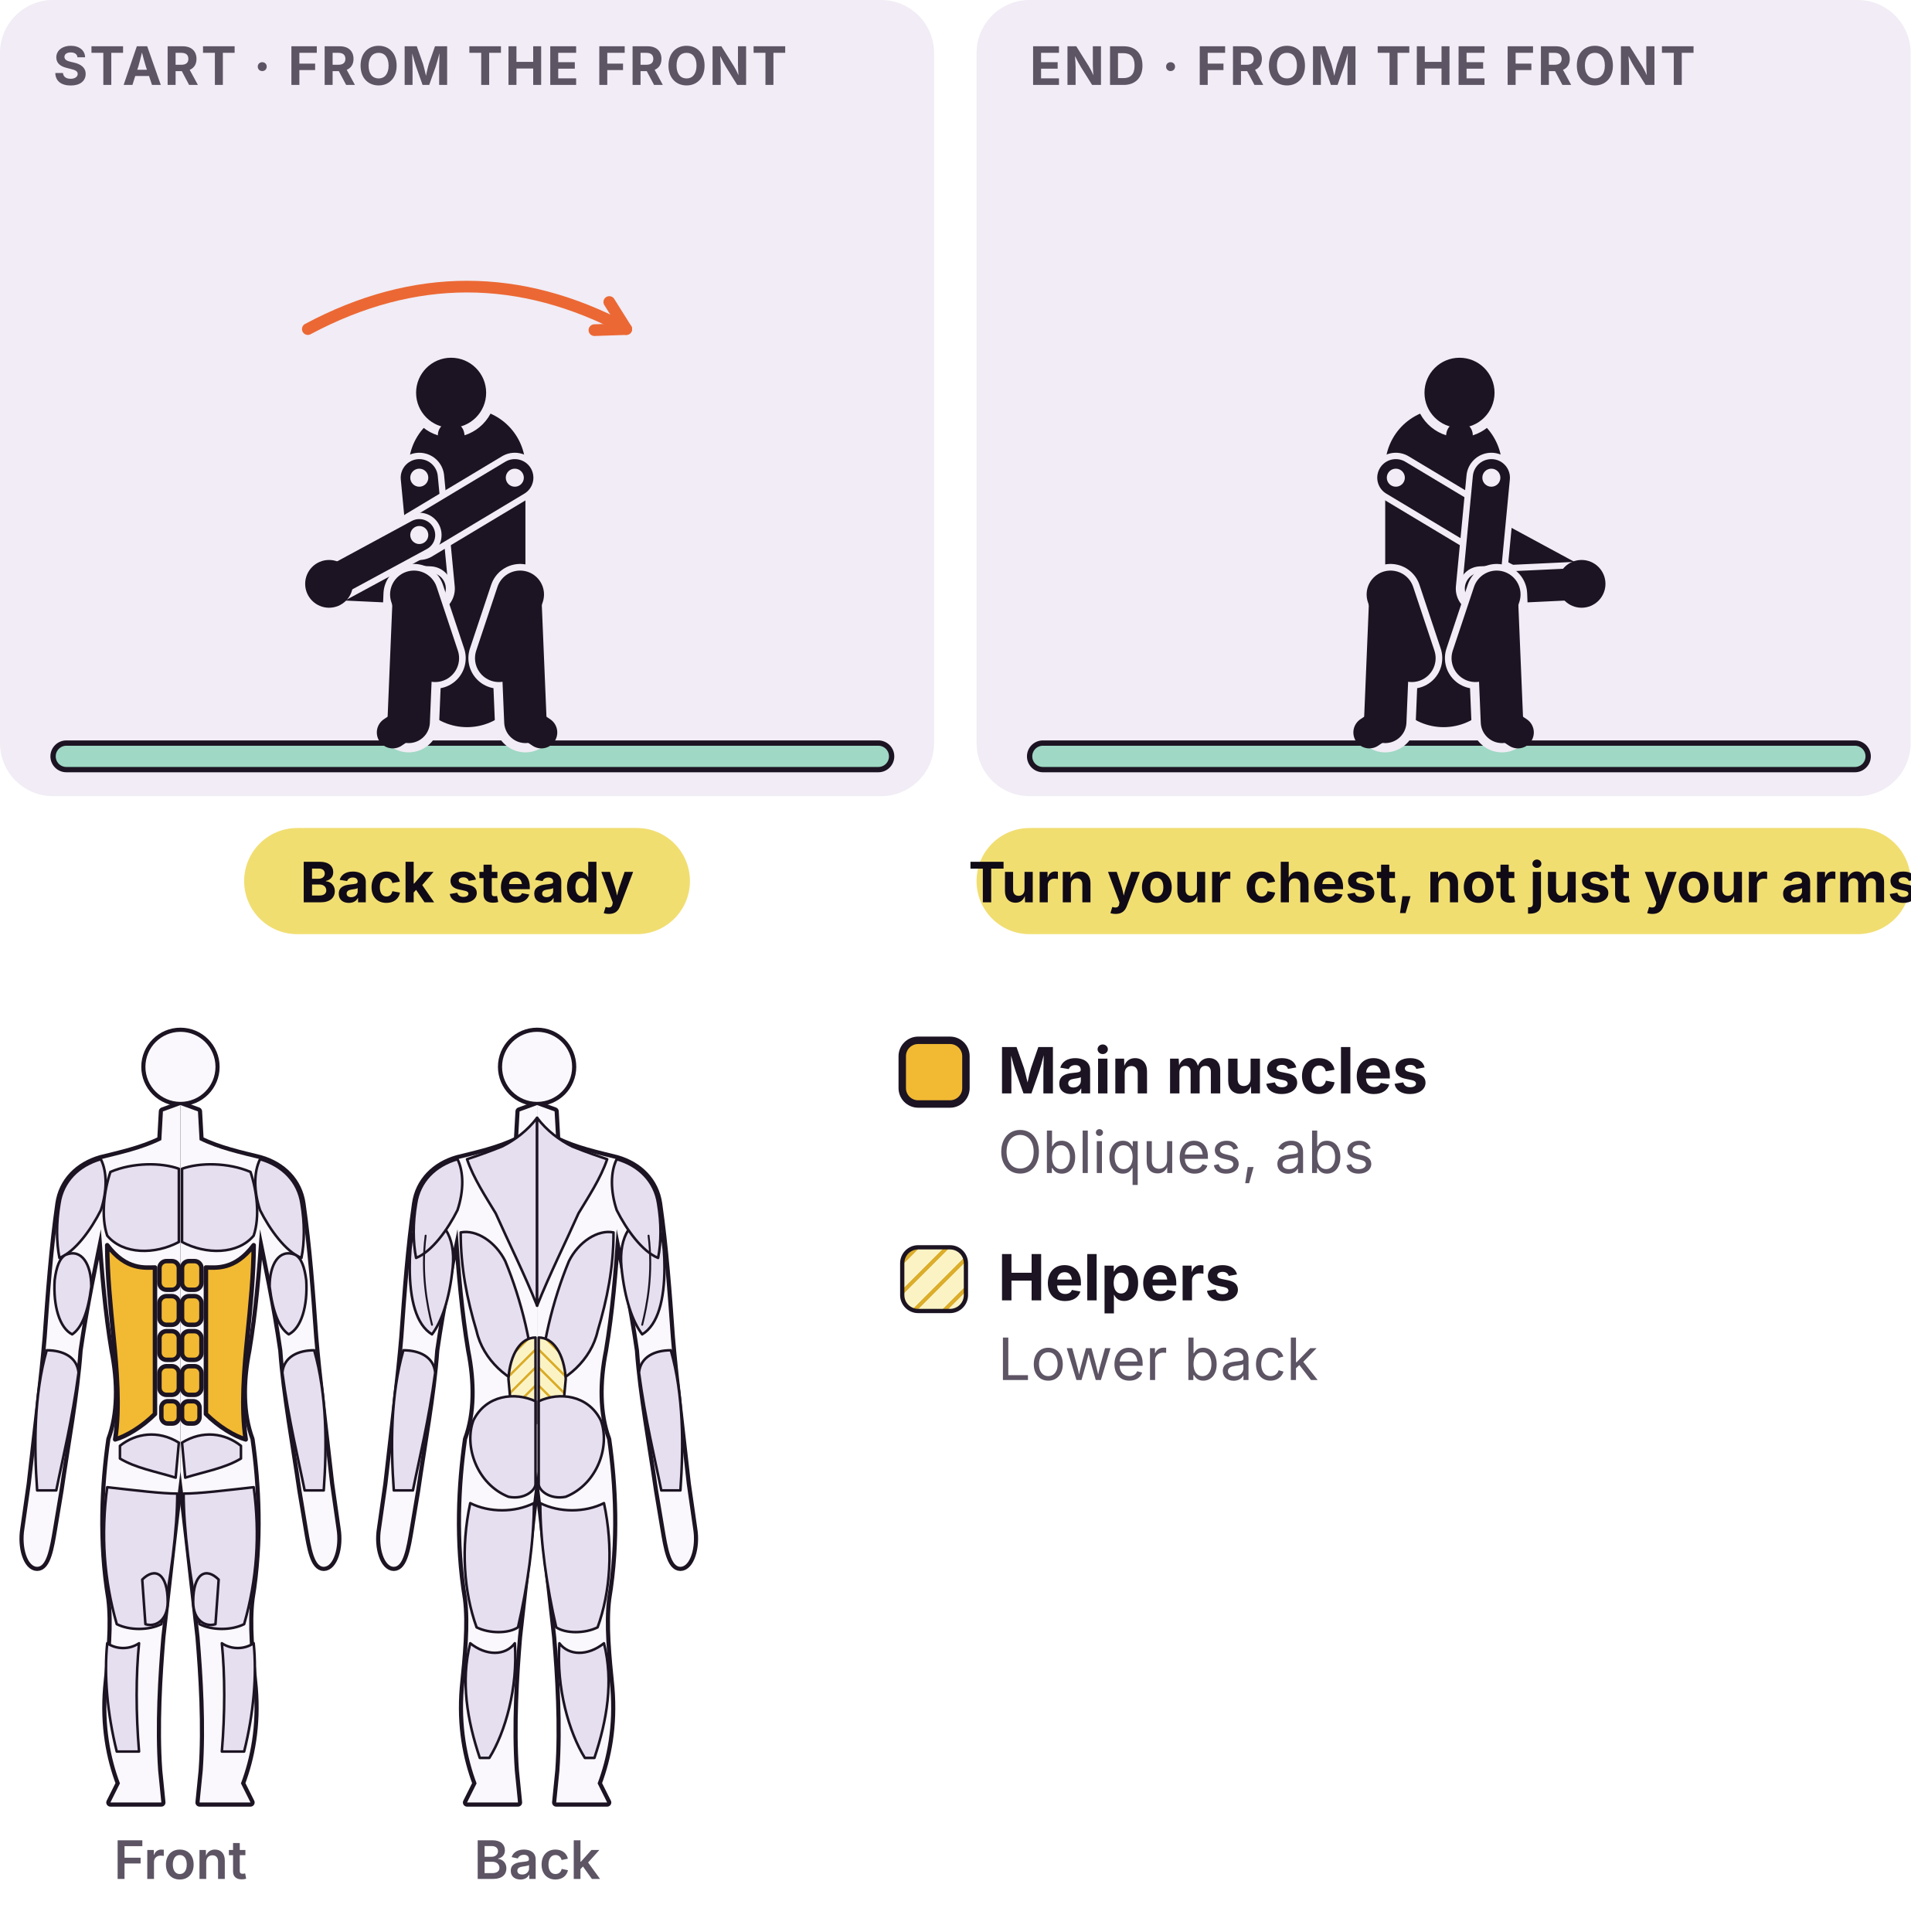
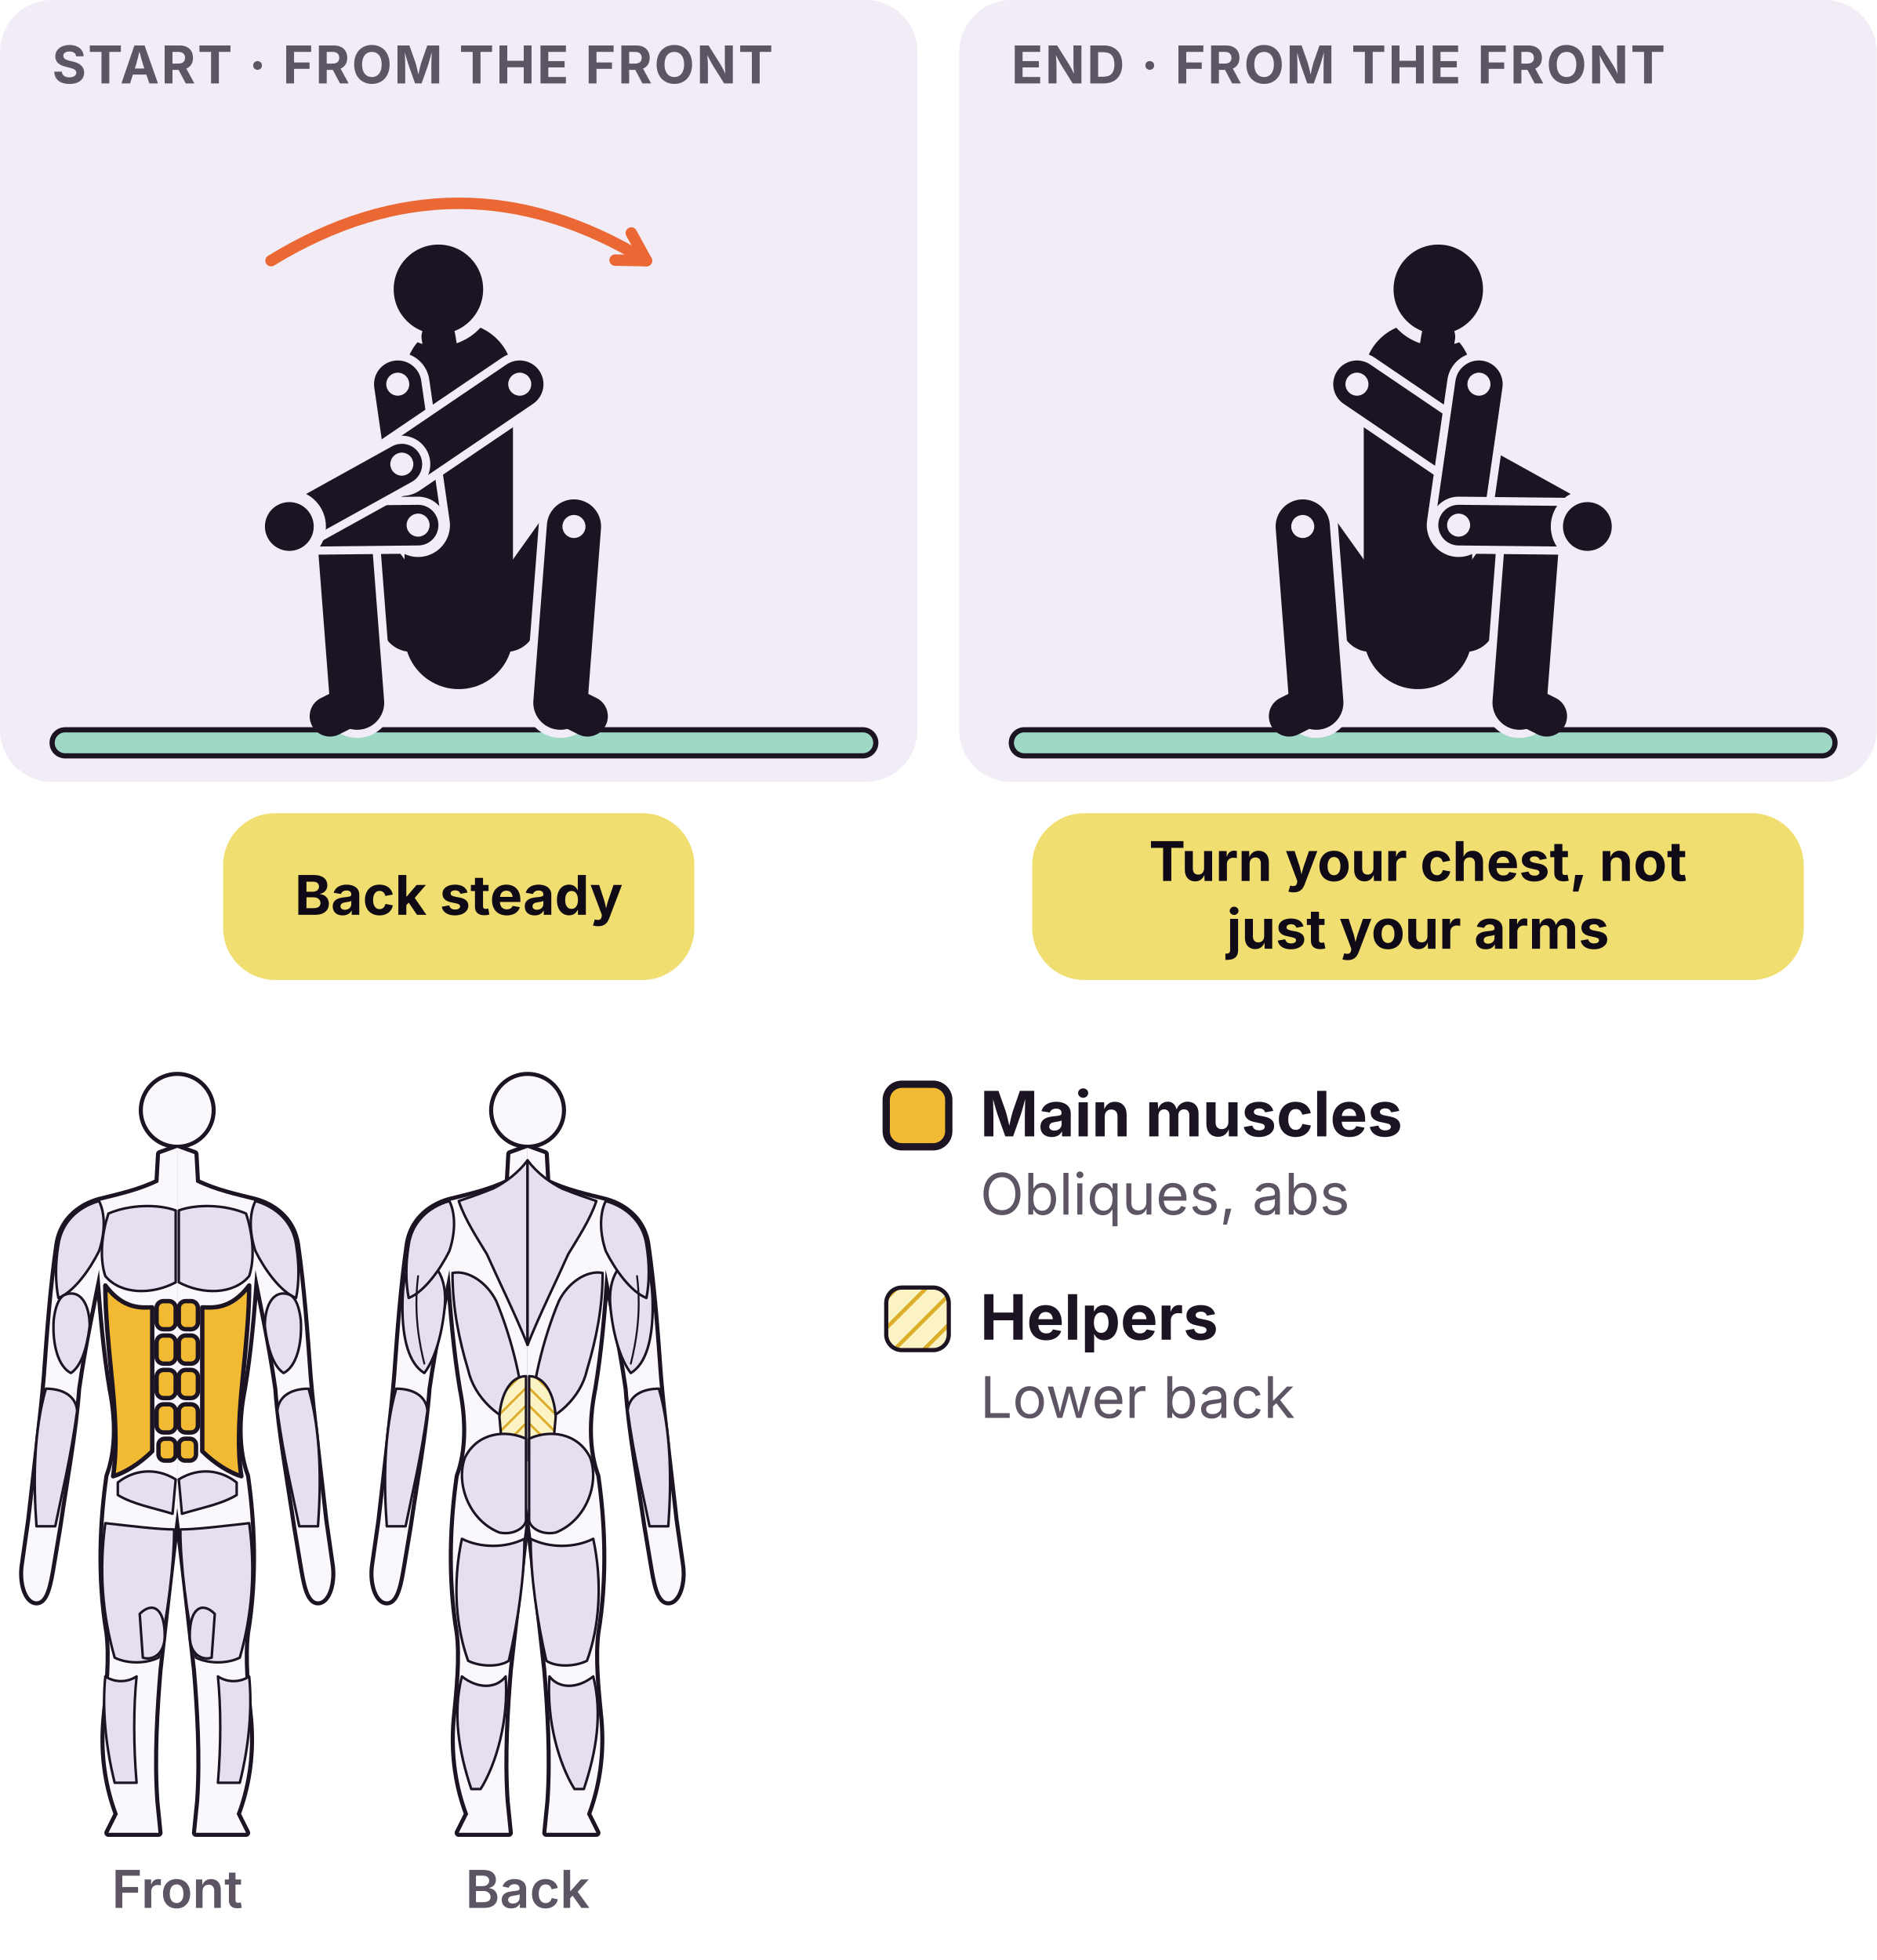
- <svg xmlns="http://www.w3.org/2000/svg" viewBox="0 0 360 364" width="360" height="364" role="img" aria-label="Russian Twists: start and end positions with the muscles worked. Main muscles: obliques, abs. Helpers: lower back.">
+ <svg xmlns="http://www.w3.org/2000/svg" viewBox="0 0 360 376" width="360" height="376" role="img" aria-label="Russian Twists: start and end positions with the muscles worked. Main muscles: obliques, abs. Helpers: lower back.">
  <style>
.t{font:700 12px system-ui,-apple-system,'Segoe UI',sans-serif;fill:#1c1422} .h{font:800 14px system-ui,-apple-system,'Segoe UI',sans-serif;fill:#1c1422} .s{font:400 11px system-ui,-apple-system,'Segoe UI',sans-serif;fill:#5d5464}
.lb{font:700 11px system-ui,-apple-system,'Segoe UI',sans-serif;fill:#1c1422} .cap{font:600 10px system-ui,-apple-system,'Segoe UI',sans-serif;fill:#5d5464}
.bo{fill:#1c1422;stroke:#1c1422;stroke-width:2.6;stroke-linejoin:round} .bf{fill:#faf8fc}
.m{fill:#e6dff0;stroke:#1c1422;stroke-width:.8;stroke-linejoin:round} .m.s{fill:url(#hs)} .m.p{fill:#f2b933;stroke-width:1.4}
.hsb{fill:#fbf3c4} .hsl{stroke:#dcae2c;stroke-width:1.5}
.dt path{fill:none;stroke:#1c1422;stroke-width:.6;stroke-linecap:round}
.ld{stroke:#1c1422;stroke-width:.7;fill:none} .dot{fill:#1c1422}
.panel{fill:#f1ecf5} .swp{fill:#f2b933;stroke:#1c1422;stroke-width:1.4} .sws{fill:url(#hs);stroke:#1c1422;stroke-width:.8}

.jd{fill:#f1ecf5} .fhh{fill:#1c1422;stroke:#f1ecf5;stroke-width:1.8}
.hl{fill:none;stroke:#f1ecf5;stroke-linecap:round;stroke-linejoin:round}
.fg{fill:none;stroke:#1c1422;stroke-linecap:round;stroke-linejoin:round}
.fh{fill:#1c1422} .far{opacity:.5}
.eq{fill:#8a7f94;stroke:#1c1422;stroke-width:1} .eqs{fill:none;stroke:#1c1422;stroke-width:1.4;stroke-linecap:round}
.bn{fill:#d9cfe3;stroke:#1c1422;stroke-width:1} .mat{fill:#9fd8c4;stroke:#1c1422;stroke-width:1}
.benc{stroke:#1c1422;fill:none;stroke-linecap:round} .bencf{stroke:#d9cfe3;fill:none;stroke-linecap:round}
.gr{stroke:#8a7f94;stroke-width:1.2;fill:none}
.ar{fill:none;stroke:#eb6834;stroke-width:2.2;stroke-linecap:round;stroke-linejoin:round} .arh{fill:#eb6834}
.pill{fill:#f1de71} .pt{font:700 10.5px system-ui,-apple-system,'Segoe UI',sans-serif;fill:#100a16}
.pl{font:700 10px system-ui,-apple-system,'Segoe UI',sans-serif;fill:#5d5464;letter-spacing:.04em}

@media (prefers-color-scheme: dark) {
 .t,.h,.lb{fill:#f7f4fa} .s,.cap{fill:#bdb4c4}
 .bo{fill:#f7f4fa;stroke:#f7f4fa} .bf{fill:#1b1422}
 .m{fill:#33283d;stroke:#f7f4fa} .m.p{fill:#f2b933;stroke:#100a16} .hsb{fill:#3d3520} .hsl{stroke:#d1a22c}
 .dt path{stroke:#f7f4fa} .ld{stroke:#f7f4fa} .dot{fill:#f7f4fa}
 .panel{fill:#271d2f} .swp{stroke:#f7f4fa} .sws{stroke:#f7f4fa}

.jd{fill:#271d2f} .fhh{fill:#f7f4fa;stroke:#271d2f} .hl{stroke:#271d2f} .fg{stroke:#f7f4fa} .fh{fill:#f7f4fa}
.eq{fill:#a79cb2;stroke:#f7f4fa} .eqs{stroke:#f7f4fa}
.bn{fill:#3a2e44;stroke:#f7f4fa} .mat{fill:#1f6b57;stroke:#f7f4fa}
.benc{stroke:#f7f4fa} .bencf{stroke:#3a2e44} .gr{stroke:#6d6279}
.ar{stroke:#f08a5d} .arh{fill:#f08a5d}
.pl{fill:#bdb4c4}

}
</style>
  <defs>
    <pattern id="hs" width="4" height="4" patternUnits="userSpaceOnUse" patternTransform="rotate(45)">
      <rect width="4" height="4" class="hsb" />
      <line x1="0" y1="0" x2="0" y2="4" class="hsl" />
    </pattern>
  </defs>
  <g transform="translate(0 0)">
    <rect class="panel" width="176" height="150" rx="10" />
    <rect class="mat" x="10" y="140" width="158" height="5" rx="2.5" />
-     <path class="fg" stroke-width="22" d="M88.0 126.0 L88.0 88.0" />
-     <path class="fg" stroke-width="9" d="M79.0 90.0 L97.0 90.0" />
-     <circle class="fhh" cx="85.0" cy="74.0" r="7.5" />
-     <path class="fg" stroke-width="5" d="M86.0 88.0 L85.0 82.0" />
-     <path class="hl" stroke-width="9.4" d="M79.0 90.0 L81.0 110.9" />
-     <path class="fg" stroke-width="7" d="M79.0 90.0 L81.0 110.9" />
-     <path class="hl" stroke-width="8.4" d="M81.0 110.9 L62.0 110.0" />
-     <path class="fg" stroke-width="6" d="M81.0 110.9 L62.0 110.0" />
-     <circle class="jd" cx="81.0" cy="110.9" r="1.7" />
-     <circle class="fh" cx="62.0" cy="110.0" r="3.4" />
-     <circle class="jd" cx="79.0" cy="90.0" r="1.7" />
-     <path class="hl" stroke-width="9.4" d="M97.0 90.0 L79.0 100.8" />
-     <path class="fg" stroke-width="7" d="M97.0 90.0 L79.0 100.8" />
-     <path class="hl" stroke-width="8.4" d="M79.0 100.8 L62.0 110.0" />
-     <path class="fg" stroke-width="6" d="M79.0 100.8 L62.0 110.0" />
-     <circle class="jd" cx="79.0" cy="100.8" r="1.7" />
-     <circle class="fh" cx="62.0" cy="110.0" r="3.4" />
-     <circle class="jd" cx="97.0" cy="90.0" r="1.7" />
-     <circle class="fh" cx="62.0" cy="110.0" r="4.5" />
-     <path class="hl" stroke-width="11.5" d="M82.0 124.0 L78.0 112.0 L77.0 136.0" />
-     <path class="fg" stroke-width="9" d="M82.0 124.0 L78.0 112.0" />
-     <path class="fg" stroke-width="8" d="M78.0 112.0 L77.0 136.0" />
-     <path class="fg" stroke-width="6" d="M77.0 136.0 L74.0 138.0" />
-     <path class="hl" stroke-width="11.5" d="M94.0 124.0 L98.0 112.0 L99.0 136.0" />
-     <path class="fg" stroke-width="9" d="M94.0 124.0 L98.0 112.0" />
-     <path class="fg" stroke-width="8" d="M98.0 112.0 L99.0 136.0" />
-     <path class="fg" stroke-width="6" d="M99.0 136.0 L102.0 138.0" />
-     <path class="ar" d="M58.0 62.0 Q88.0 46.0 118.0 62.0" />
-     <path class="ar" d="M112.0 62.2 L118.0 62.0 L114.8 56.9" />
+     <g transform="translate(88 140) scale(1.3) translate(-88 -140)">
+       <path class="hl" stroke-width="11.4" d="M81.0 124.0 L71.0 110.0" />
+       <path class="fg" stroke-width="9" d="M81.0 124.0 L71.0 110.0" />
+       <path class="hl" stroke-width="10.4" d="M71.0 110.0 L73.0 136.0" />
+       <path class="fg" stroke-width="8" d="M71.0 110.0 L73.0 136.0" />
+       <circle class="jd" cx="71.0" cy="110.0" r="1.7" />
+       <path class="fg" stroke-width="6" d="M73.0 136.0 L69.0 138.0" />
+       <path class="hl" stroke-width="11.4" d="M95.0 124.0 L105.0 110.0" />
+       <path class="fg" stroke-width="9" d="M95.0 124.0 L105.0 110.0" />
+       <path class="hl" stroke-width="10.4" d="M105.0 110.0 L103.0 136.0" />
+       <path class="fg" stroke-width="8" d="M105.0 110.0 L103.0 136.0" />
+       <circle class="jd" cx="105.0" cy="110.0" r="1.7" />
+       <path class="fg" stroke-width="6" d="M103.0 136.0 L107.0 138.0" />
+       <path class="fg" stroke-width="16" d="M88.0 126.0 L88.0 88.0" />
+       <path class="fg" stroke-width="8" d="M79.0 89.0 L97.0 89.0" />
+       <circle class="fhh" cx="85.0" cy="75.0" r="7.5" />
+       <path class="fg" stroke-width="5" d="M86.0 88.0 L85.0 82.0" />
+       <path class="hl" stroke-width="9.4" d="M79.0 89.0 L82.0 109.8" />
+       <path class="fg" stroke-width="7" d="M79.0 89.0 L82.0 109.8" />
+       <path class="hl" stroke-width="8.4" d="M82.0 109.8 L63.0 110.0" />
+       <path class="fg" stroke-width="6" d="M82.0 109.8 L63.0 110.0" />
+       <circle class="jd" cx="82.0" cy="109.8" r="1.7" />
+       <circle class="fh" cx="63.0" cy="110.0" r="3.4" />
+       <circle class="jd" cx="79.0" cy="89.0" r="1.7" />
+       <path class="hl" stroke-width="9.4" d="M97.0 89.0 L79.6 100.8" />
+       <path class="fg" stroke-width="7" d="M97.0 89.0 L79.6 100.8" />
+       <path class="hl" stroke-width="8.4" d="M79.6 100.8 L63.0 110.0" />
+       <path class="fg" stroke-width="6" d="M79.6 100.8 L63.0 110.0" />
+       <circle class="jd" cx="79.6" cy="100.8" r="1.7" />
+       <circle class="fh" cx="63.0" cy="110.0" r="3.4" />
+       <circle class="jd" cx="97.0" cy="89.0" r="1.7" />
+       <circle class="fhh" cx="63.0" cy="110.0" r="4.5" />
+     </g>
+     <path class="ar" d="M52.0 50.0 Q88.0 28.0 124.0 50.0" />
+     <path class="ar" d="M118.0 49.9 L124.0 50.0 L121.1 44.7" />
    <text class="pl" x="10" y="16">START · FROM THE FRONT</text>
  </g>
-   <rect class="pill" x="46.0" y="156" width="84" height="20" rx="10" />
-   <text class="pt" x="88.0" y="170" text-anchor="middle">Back steady</text>
  <g transform="translate(184 0)">
    <rect class="panel" width="176" height="150" rx="10" />
    <rect class="mat" x="10" y="140" width="158" height="5" rx="2.5" />
-     <path class="fg" stroke-width="22" d="M88.0 126.0 L88.0 88.0" />
-     <path class="fg" stroke-width="9" d="M79.0 90.0 L97.0 90.0" />
-     <circle class="fhh" cx="91.0" cy="74.0" r="7.5" />
-     <path class="fg" stroke-width="5" d="M90.0 88.0 L91.0 82.0" />
-     <path class="hl" stroke-width="9.4" d="M79.0 90.0 L97.0 100.8" />
-     <path class="fg" stroke-width="7" d="M79.0 90.0 L97.0 100.8" />
-     <path class="hl" stroke-width="8.4" d="M97.0 100.8 L114.0 110.0" />
-     <path class="fg" stroke-width="6" d="M97.0 100.8 L114.0 110.0" />
-     <circle class="jd" cx="97.0" cy="100.8" r="1.7" />
-     <circle class="fh" cx="114.0" cy="110.0" r="3.4" />
-     <circle class="jd" cx="79.0" cy="90.0" r="1.7" />
-     <path class="hl" stroke-width="9.4" d="M97.0 90.0 L95.0 110.9" />
-     <path class="fg" stroke-width="7" d="M97.0 90.0 L95.0 110.9" />
-     <path class="hl" stroke-width="8.4" d="M95.0 110.9 L114.0 110.0" />
-     <path class="fg" stroke-width="6" d="M95.0 110.9 L114.0 110.0" />
-     <circle class="jd" cx="95.0" cy="110.9" r="1.7" />
-     <circle class="fh" cx="114.0" cy="110.0" r="3.4" />
-     <circle class="jd" cx="97.0" cy="90.0" r="1.7" />
-     <circle class="fh" cx="114.0" cy="110.0" r="4.5" />
-     <path class="hl" stroke-width="11.5" d="M82.0 124.0 L78.0 112.0 L77.0 136.0" />
-     <path class="fg" stroke-width="9" d="M82.0 124.0 L78.0 112.0" />
-     <path class="fg" stroke-width="8" d="M78.0 112.0 L77.0 136.0" />
-     <path class="fg" stroke-width="6" d="M77.0 136.0 L74.0 138.0" />
-     <path class="hl" stroke-width="11.5" d="M94.0 124.0 L98.0 112.0 L99.0 136.0" />
-     <path class="fg" stroke-width="9" d="M94.0 124.0 L98.0 112.0" />
-     <path class="fg" stroke-width="8" d="M98.0 112.0 L99.0 136.0" />
-     <path class="fg" stroke-width="6" d="M99.0 136.0 L102.0 138.0" />
+     <g transform="translate(88 140) scale(1.3) translate(-88 -140)">
+       <path class="hl" stroke-width="11.4" d="M81.0 124.0 L71.0 110.0" />
+       <path class="fg" stroke-width="9" d="M81.0 124.0 L71.0 110.0" />
+       <path class="hl" stroke-width="10.4" d="M71.0 110.0 L73.0 136.0" />
+       <path class="fg" stroke-width="8" d="M71.0 110.0 L73.0 136.0" />
+       <circle class="jd" cx="71.0" cy="110.0" r="1.7" />
+       <path class="fg" stroke-width="6" d="M73.0 136.0 L69.0 138.0" />
+       <path class="hl" stroke-width="11.4" d="M95.0 124.0 L105.0 110.0" />
+       <path class="fg" stroke-width="9" d="M95.0 124.0 L105.0 110.0" />
+       <path class="hl" stroke-width="10.4" d="M105.0 110.0 L103.0 136.0" />
+       <path class="fg" stroke-width="8" d="M105.0 110.0 L103.0 136.0" />
+       <circle class="jd" cx="105.0" cy="110.0" r="1.7" />
+       <path class="fg" stroke-width="6" d="M103.0 136.0 L107.0 138.0" />
+       <path class="fg" stroke-width="16" d="M88.0 126.0 L88.0 88.0" />
+       <path class="fg" stroke-width="8" d="M79.0 89.0 L97.0 89.0" />
+       <circle class="fhh" cx="91.0" cy="75.0" r="7.5" />
+       <path class="fg" stroke-width="5" d="M90.0 88.0 L91.0 82.0" />
+       <path class="hl" stroke-width="9.4" d="M79.0 89.0 L96.4 100.8" />
+       <path class="fg" stroke-width="7" d="M79.0 89.0 L96.4 100.8" />
+       <path class="hl" stroke-width="8.4" d="M96.4 100.8 L113.0 110.0" />
+       <path class="fg" stroke-width="6" d="M96.4 100.8 L113.0 110.0" />
+       <circle class="jd" cx="96.4" cy="100.8" r="1.7" />
+       <circle class="fh" cx="113.0" cy="110.0" r="3.4" />
+       <circle class="jd" cx="79.0" cy="89.0" r="1.7" />
+       <path class="hl" stroke-width="9.4" d="M97.0 89.0 L94.0 109.8" />
+       <path class="fg" stroke-width="7" d="M97.0 89.0 L94.0 109.8" />
+       <path class="hl" stroke-width="8.4" d="M94.0 109.8 L113.0 110.0" />
+       <path class="fg" stroke-width="6" d="M94.0 109.8 L113.0 110.0" />
+       <circle class="jd" cx="94.0" cy="109.8" r="1.7" />
+       <circle class="fh" cx="113.0" cy="110.0" r="3.4" />
+       <circle class="jd" cx="97.0" cy="89.0" r="1.7" />
+       <circle class="fhh" cx="113.0" cy="110.0" r="4.5" />
+     </g>
    <text class="pl" x="10" y="16">END · FROM THE FRONT</text>
  </g>
-   <rect class="pill" x="184.0" y="156" width="176" height="20" rx="10" />
-   <text class="pt" x="272.0" y="170" text-anchor="middle">Turn your chest, not just your arms</text>
-   <g transform="translate(4 192) scale(0.6)">
+   <rect class="pill" x="42.8" y="156" width="90.4" height="32" rx="10" />
+   <text class="pt" x="88.0" y="175.5" text-anchor="middle" textLength="70.4" lengthAdjust="spacingAndGlyphs">Back steady</text>
+   <rect class="pill" x="198.0" y="156" width="148.0" height="32" rx="10" />
+   <text class="pt" x="272.0" y="169.0" text-anchor="middle" textLength="128.0" lengthAdjust="spacingAndGlyphs">Turn your chest, not</text>
+   <text class="pt" x="272.0" y="182.0" text-anchor="middle" textLength="89.6" lengthAdjust="spacingAndGlyphs">just your arms</text>
+   <g transform="translate(4 204) scale(0.6)">
    <g class="bo">
      <path d="M50 27 L44.5 29 L44 38 C38 41 31 42.5 25 44 C18 46 13 51 12 58 C10 72 9 86 8 100 C7 112 5 128 3 146 L1 160 C0 166 2 172 5 172 C8 172 9 166 10 160 L12 148 C14 134 17 118 18 104 C20 90 23 76 25 66 C26 80 27 92 29 104 C31 114 31 124 28 132 C26 146 25 164 28 182 C29 190 28 200 27 210 C26 222 28 232 31 240 L28 246 L44 246 L43 236 C42 222 43 206 44 194 C46 176 48 158 50 142 Z" />
      <path d="M50 27 L44.5 29 L44 38 C38 41 31 42.5 25 44 C18 46 13 51 12 58 C10 72 9 86 8 100 C7 112 5 128 3 146 L1 160 C0 166 2 172 5 172 C8 172 9 166 10 160 L12 148 C14 134 17 118 18 104 C20 90 23 76 25 66 C26 80 27 92 29 104 C31 114 31 124 28 132 C26 146 25 164 28 182 C29 190 28 200 27 210 C26 222 28 232 31 240 L28 246 L44 246 L43 236 C42 222 43 206 44 194 C46 176 48 158 50 142 Z" transform="translate(100 0) scale(-1 1)" />
      <circle cx="50" cy="15" r="11" />
    </g>
    <g class="bf">
      <path d="M50 27 L44.5 29 L44 38 C38 41 31 42.5 25 44 C18 46 13 51 12 58 C10 72 9 86 8 100 C7 112 5 128 3 146 L1 160 C0 166 2 172 5 172 C8 172 9 166 10 160 L12 148 C14 134 17 118 18 104 C20 90 23 76 25 66 C26 80 27 92 29 104 C31 114 31 124 28 132 C26 146 25 164 28 182 C29 190 28 200 27 210 C26 222 28 232 31 240 L28 246 L44 246 L43 236 C42 222 43 206 44 194 C46 176 48 158 50 142 Z" />
      <path d="M50 27 L44.5 29 L44 38 C38 41 31 42.5 25 44 C18 46 13 51 12 58 C10 72 9 86 8 100 C7 112 5 128 3 146 L1 160 C0 166 2 172 5 172 C8 172 9 166 10 160 L12 148 C14 134 17 118 18 104 C20 90 23 76 25 66 C26 80 27 92 29 104 C31 114 31 124 28 132 C26 146 25 164 28 182 C29 190 28 200 27 210 C26 222 28 232 31 240 L28 246 L44 246 L43 236 C42 222 43 206 44 194 C46 176 48 158 50 142 Z" transform="translate(100 0) scale(-1 1)" />
      <circle cx="50" cy="15" r="11" />
    </g>
    <g class="m">
      <path d="M25 44 C18 46 13 51 12 58 C11 64 11 70 12 75 C17 73 22 66 25 60 C27 54 27 48 25 44 Z" />
      <g transform="translate(100 0) scale(-1 1)">
        <path d="M25 44 C18 46 13 51 12 58 C11 64 11 70 12 75 C17 73 22 66 25 60 C27 54 27 48 25 44 Z" />
      </g>
    </g>
    <g class="m">
      <path d="M49.5 47 C44 45 35 45 28 48 C26 54 25 62 27 68 C32 74 42 74 49.5 70 Z" />
      <g transform="translate(100 0) scale(-1 1)">
        <path d="M49.5 47 C44 45 35 45 28 48 C26 54 25 62 27 68 C32 74 42 74 49.5 70 Z" />
      </g>
    </g>
    <g class="m">
      <path d="M14 74 C19 72 22 77 22 84 C21 92 19 97 16 99 C12 97 10 90 10.5 82 C11 78 12 75 14 74 Z" />
      <g transform="translate(100 0) scale(-1 1)">
        <path d="M14 74 C19 72 22 77 22 84 C21 92 19 97 16 99 C12 97 10 90 10.5 82 C11 78 12 75 14 74 Z" />
      </g>
    </g>
    <g class="m">
      <path d="M8 104 C13 104 17.5 106 18 111 C16 126 13 138 11 148 L5 148 C4 134 4 118 8 104 Z" />
      <g transform="translate(100 0) scale(-1 1)">
        <path d="M8 104 C13 104 17.5 106 18 111 C16 126 13 138 11 148 L5 148 C4 134 4 118 8 104 Z" />
      </g>
    </g>
    <g class="m p">
      <path d="M27 71 C33 79 39 78 42 78 L42 124 C38 128 33 131 29.5 132 C31 122 30 110 29 100 C28 90 27 80 27 71 Z" />
      <g transform="translate(100 0) scale(-1 1)">
        <path d="M27 71 C33 79 39 78 42 78 L42 124 C38 128 33 131 29.5 132 C31 122 30 110 29 100 C28 90 27 80 27 71 Z" />
      </g>
    </g>
    <g class="m p">
      <rect x="43.4" y="76" width="6.1" height="9" rx="2.2" />
      <rect x="43.4" y="87" width="6.1" height="9" rx="2.2" />
      <rect x="43.4" y="98" width="6.1" height="9" rx="2.2" />
      <rect x="43.4" y="109" width="6.1" height="9" rx="2.2" />
      <rect x="44" y="120" width="5.5" height="7" rx="2" />
      <g transform="translate(100 0) scale(-1 1)">
        <rect x="43.4" y="76" width="6.1" height="9" rx="2.2" />
        <rect x="43.4" y="87" width="6.1" height="9" rx="2.2" />
        <rect x="43.4" y="98" width="6.1" height="9" rx="2.2" />
        <rect x="43.4" y="109" width="6.1" height="9" rx="2.2" />
        <rect x="44" y="120" width="5.5" height="7" rx="2" />
      </g>
    </g>
    <g class="m">
      <path d="M31 134 C36 130 43 129 49.5 133 L48.5 144 C42 142 36 141 31 138 Z" />
      <g transform="translate(100 0) scale(-1 1)">
        <path d="M31 134 C36 130 43 129 49.5 133 L48.5 144 C42 142 36 141 31 138 Z" />
      </g>
    </g>
    <g class="m">
      <path d="M27 147 C25 162 26 176 30 190 C34 192 40 192 44 190 C47 176 49 160 49 149 C44 149 36 148 27 147 Z" />
      <path d="M38 176 C42 172 46 174 46 183 C46 189 42 191 39 190 Z" />
      <g transform="translate(100 0) scale(-1 1)">
        <path d="M27 147 C25 162 26 176 30 190 C34 192 40 192 44 190 C47 176 49 160 49 149 C44 149 36 148 27 147 Z" />
        <path d="M38 176 C42 172 46 174 46 183 C46 189 42 191 39 190 Z" />
      </g>
    </g>
    <g class="m">
      <path d="M27 196 C26 206 27 218 30 230 L37 230 C36 218 36 206 37 196 C34 198 30 198 27 196 Z" />
      <g transform="translate(100 0) scale(-1 1)">
        <path d="M27 196 C26 206 27 218 30 230 L37 230 C36 218 36 206 37 196 C34 198 30 198 27 196 Z" />
      </g>
    </g>
  </g>
-   <g transform="translate(71.2 192) scale(0.6)">
+   <g transform="translate(71.2 204) scale(0.6)">
    <g class="bo">
      <path d="M50 27 L44.5 29 L44 38 C38 41 31 42.5 25 44 C18 46 13 51 12 58 C10 72 9 86 8 100 C7 112 5 128 3 146 L1 160 C0 166 2 172 5 172 C8 172 9 166 10 160 L12 148 C14 134 17 118 18 104 C20 90 23 76 25 66 C26 80 27 92 29 104 C31 114 31 124 28 132 C26 146 25 164 28 182 C29 190 28 200 27 210 C26 222 28 232 31 240 L28 246 L44 246 L43 236 C42 222 43 206 44 194 C46 176 48 158 50 142 Z" />
      <path d="M50 27 L44.5 29 L44 38 C38 41 31 42.5 25 44 C18 46 13 51 12 58 C10 72 9 86 8 100 C7 112 5 128 3 146 L1 160 C0 166 2 172 5 172 C8 172 9 166 10 160 L12 148 C14 134 17 118 18 104 C20 90 23 76 25 66 C26 80 27 92 29 104 C31 114 31 124 28 132 C26 146 25 164 28 182 C29 190 28 200 27 210 C26 222 28 232 31 240 L28 246 L44 246 L43 236 C42 222 43 206 44 194 C46 176 48 158 50 142 Z" transform="translate(100 0) scale(-1 1)" />
      <circle cx="50" cy="15" r="11" />
    </g>
    <g class="bf">
      <path d="M50 27 L44.5 29 L44 38 C38 41 31 42.5 25 44 C18 46 13 51 12 58 C10 72 9 86 8 100 C7 112 5 128 3 146 L1 160 C0 166 2 172 5 172 C8 172 9 166 10 160 L12 148 C14 134 17 118 18 104 C20 90 23 76 25 66 C26 80 27 92 29 104 C31 114 31 124 28 132 C26 146 25 164 28 182 C29 190 28 200 27 210 C26 222 28 232 31 240 L28 246 L44 246 L43 236 C42 222 43 206 44 194 C46 176 48 158 50 142 Z" />
      <path d="M50 27 L44.5 29 L44 38 C38 41 31 42.5 25 44 C18 46 13 51 12 58 C10 72 9 86 8 100 C7 112 5 128 3 146 L1 160 C0 166 2 172 5 172 C8 172 9 166 10 160 L12 148 C14 134 17 118 18 104 C20 90 23 76 25 66 C26 80 27 92 29 104 C31 114 31 124 28 132 C26 146 25 164 28 182 C29 190 28 200 27 210 C26 222 28 232 31 240 L28 246 L44 246 L43 236 C42 222 43 206 44 194 C46 176 48 158 50 142 Z" transform="translate(100 0) scale(-1 1)" />
      <circle cx="50" cy="15" r="11" />
    </g>
    <g class="m">
      <path d="M14 62 C20 62 24.5 68 23.5 78 C22.5 88 20 95 17 99 C12 96 10 88 10 78 C10 70 11 65 14 62 Z" />
      <g transform="translate(100 0) scale(-1 1)">
        <path d="M14 62 C20 62 24.5 68 23.5 78 C22.5 88 20 95 17 99 C12 96 10 88 10 78 C10 70 11 65 14 62 Z" />
      </g>
    </g>
    <g class="m">
      <path d="M26 67 C31 66 37 70 40 76 C45 88 49 104 49 116 C41 114 33 107 31 98 C28 88 26 78 26 67 Z" />
      <g transform="translate(100 0) scale(-1 1)">
        <path d="M26 67 C31 66 37 70 40 76 C45 88 49 104 49 116 C41 114 33 107 31 98 C28 88 26 78 26 67 Z" />
      </g>
    </g>
    <g class="m">
      <path d="M50 31 C47 35 43 38 39 40 C34 42 31 43 28 44 C30 50 34 56 37 61 C41 70 46 80 50 90 Z" />
      <g transform="translate(100 0) scale(-1 1)">
        <path d="M50 31 C47 35 43 38 39 40 C34 42 31 43 28 44 C30 50 34 56 37 61 C41 70 46 80 50 90 Z" />
      </g>
    </g>
    <g class="m s">
      <path d="M49.5 100 C45 100 41.5 105 41 113 L42 124 L49.5 127 Z" />
      <g transform="translate(100 0) scale(-1 1)">
        <path d="M49.5 100 C45 100 41.5 105 41 113 L42 124 L49.5 127 Z" />
      </g>
    </g>
    <g class="m">
      <path d="M25 44 C18 46 13 51 12 58 C11 64 11 70 12 75 C17 73 22 66 25 60 C27 54 27 48 25 44 Z" />
      <g transform="translate(100 0) scale(-1 1)">
        <path d="M25 44 C18 46 13 51 12 58 C11 64 11 70 12 75 C17 73 22 66 25 60 C27 54 27 48 25 44 Z" />
      </g>
    </g>
    <g class="m">
      <path d="M8 104 C13 104 17.5 106 18 111 C16 126 13 138 11 148 L5 148 C4 134 4 118 8 104 Z" />
      <g transform="translate(100 0) scale(-1 1)">
        <path d="M8 104 C13 104 17.5 106 18 111 C16 126 13 138 11 148 L5 148 C4 134 4 118 8 104 Z" />
      </g>
    </g>
    <g class="m">
      <path d="M49.5 120 C43 117 34 118 30 126 C27 134 31 146 41 150 C46 151 49.5 148 49.5 146 Z" />
      <g transform="translate(100 0) scale(-1 1)">
        <path d="M49.5 120 C43 117 34 118 30 126 C27 134 31 146 41 150 C46 151 49.5 148 49.5 146 Z" />
      </g>
    </g>
    <g class="m">
      <path d="M29 152 C26 166 27 180 31 191 C35 193 41 193 44 191 C47 178 49 164 49 152 C43 155 35 155 29 152 Z" />
      <g transform="translate(100 0) scale(-1 1)">
        <path d="M29 152 C26 166 27 180 31 191 C35 193 41 193 44 191 C47 178 49 164 49 152 C43 155 35 155 29 152 Z" />
      </g>
    </g>
    <g class="m">
      <path d="M29 196 C26 208 28 220 32 232 L35 232 C40 224 44 210 43 196 C40 200 34 200 29 196 Z" />
      <g transform="translate(100 0) scale(-1 1)">
        <path d="M29 196 C26 208 28 220 32 232 L35 232 C40 224 44 210 43 196 C40 200 34 200 29 196 Z" />
      </g>
    </g>
    <g class="dt">
      <path d="M15 68 C13.5 80 15.5 90 17 96" />
      <g transform="translate(100 0) scale(-1 1)">
        <path d="M15 68 C13.5 80 15.5 90 17 96" />
      </g>
    </g>
  </g>
-   <text x="34.0" y="354.0" class="cap" text-anchor="middle">Front</text>
-   <text x="101.2" y="354.0" class="cap" text-anchor="middle">Back</text>
-   <rect x="170" y="196" width="12" height="12" rx="3" class="swp" />
-   <text x="188" y="206" class="t" text-anchor="start">Main muscles</text>
-   <text x="188" y="221" class="s" text-anchor="start">Obliques, abs</text>
-   <rect x="170" y="235" width="12" height="12" rx="3" class="sws" />
-   <text x="188" y="245" class="t" text-anchor="start">Helpers</text>
-   <text x="188" y="260" class="s" text-anchor="start">Lower back</text>
+   <text x="34.0" y="366.0" class="cap" text-anchor="middle">Front</text>
+   <text x="101.2" y="366.0" class="cap" text-anchor="middle">Back</text>
+   <rect x="170" y="208" width="12" height="12" rx="3" class="swp" />
+   <text x="188" y="218" class="t" text-anchor="start">Main muscles</text>
+   <text x="188" y="233" class="s" text-anchor="start">Obliques, abs</text>
+   <rect x="170" y="247" width="12" height="12" rx="3" class="sws" />
+   <text x="188" y="257" class="t" text-anchor="start">Helpers</text>
+   <text x="188" y="272" class="s" text-anchor="start">Lower back</text>
</svg>
